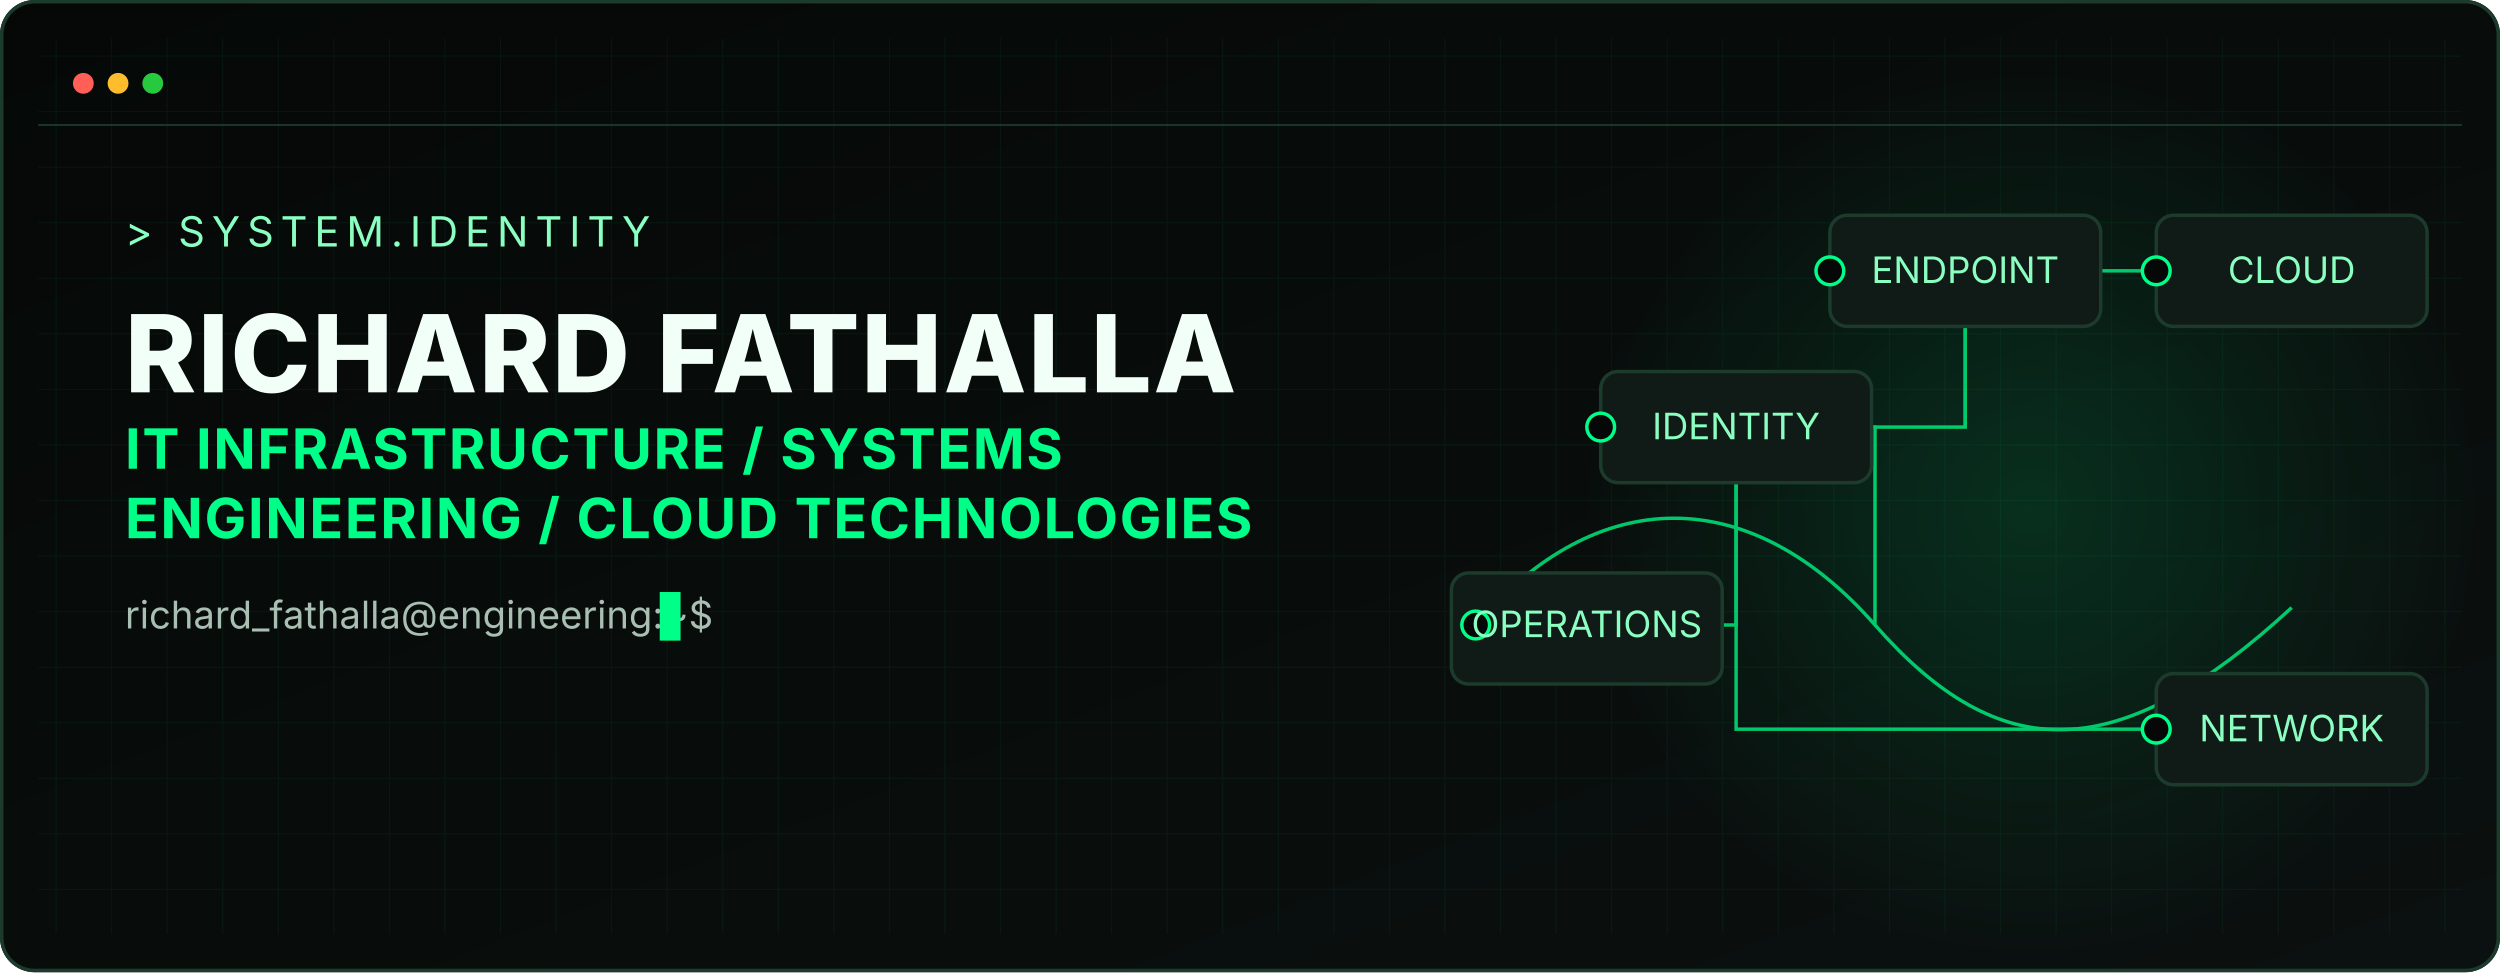
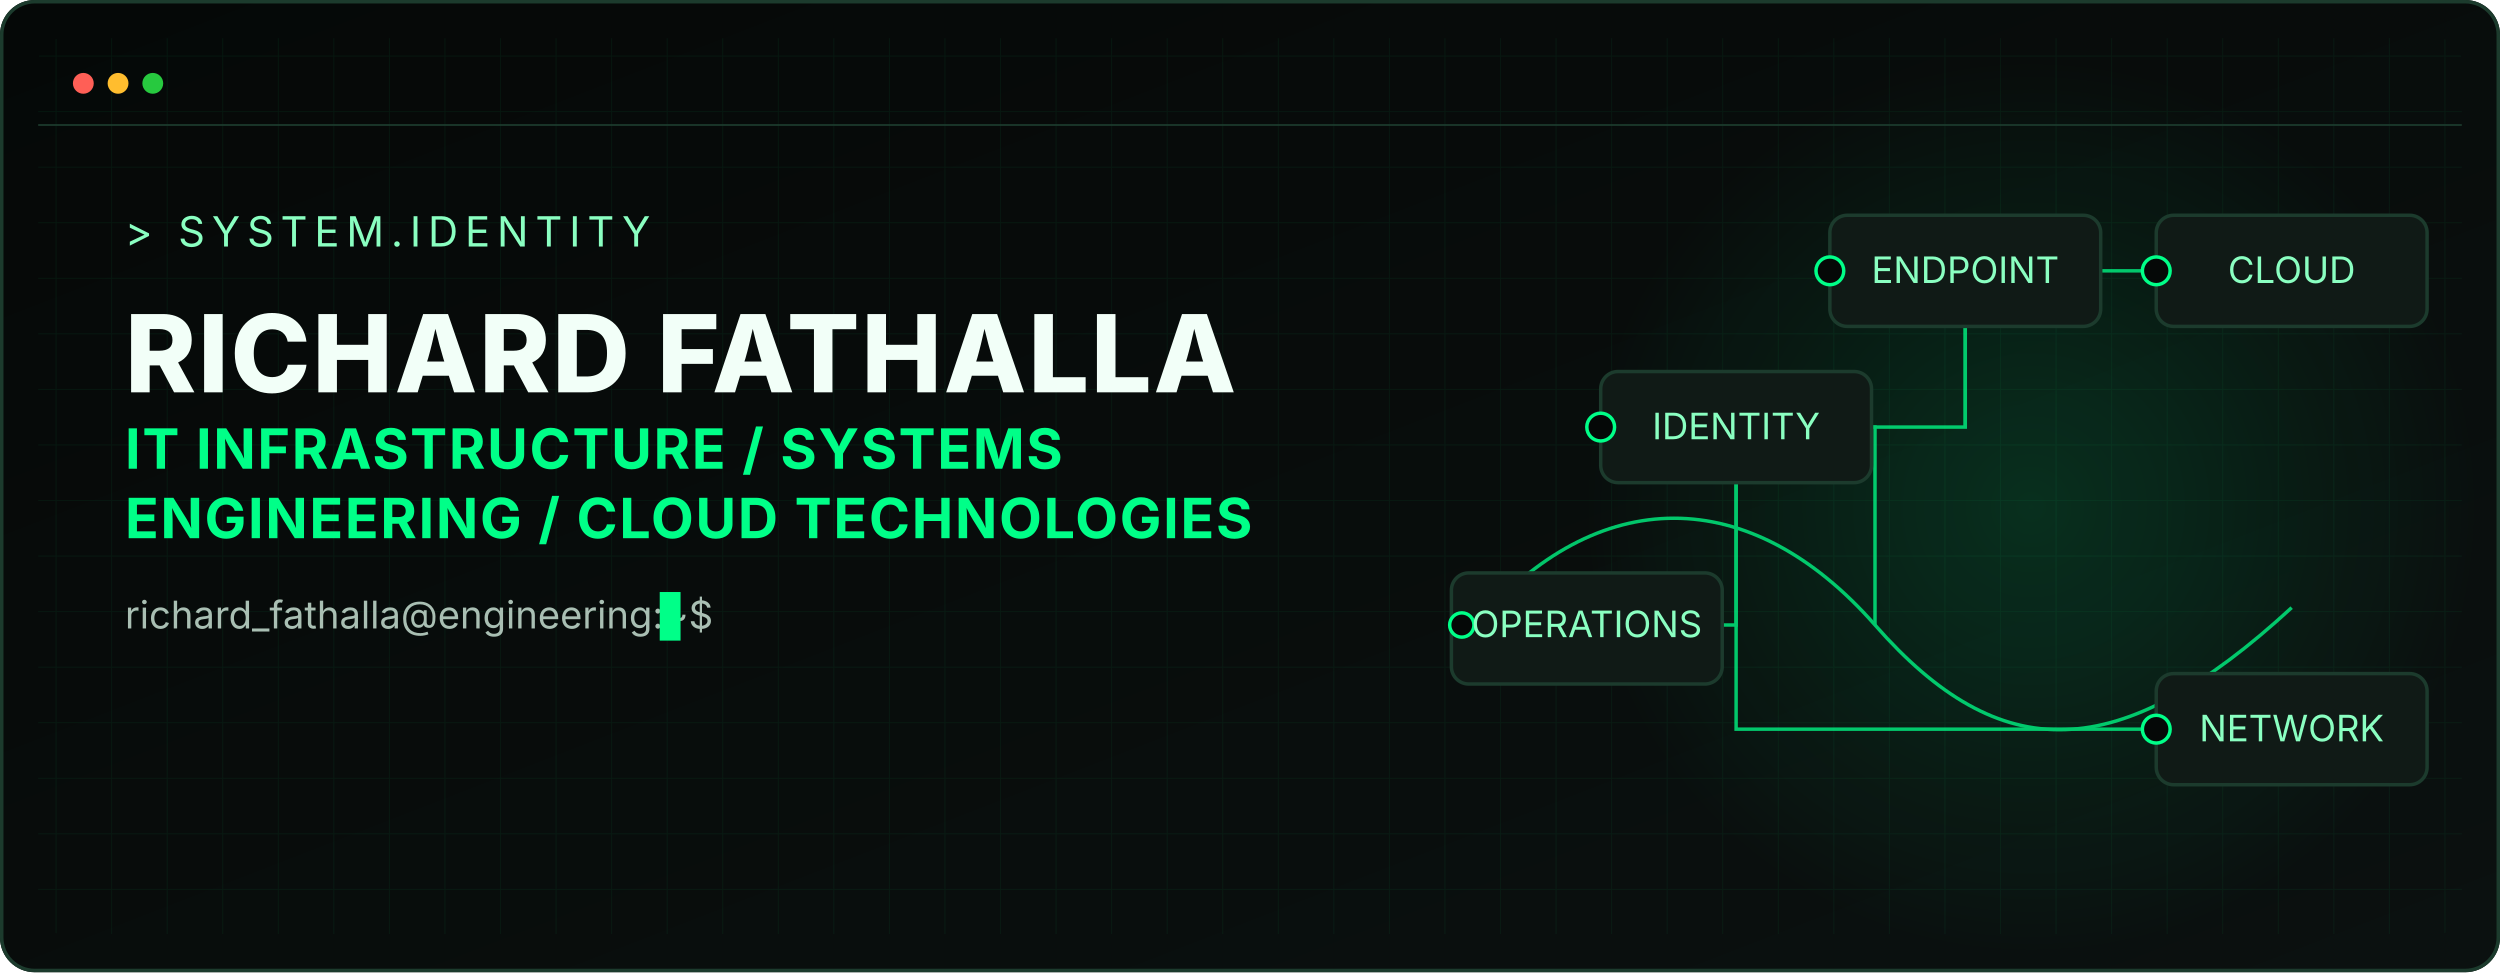
<svg xmlns="http://www.w3.org/2000/svg" width="1440" height="560" viewBox="0 0 1440 560" role="img" aria-labelledby="title desc">
  <defs>
    <linearGradient id="background" x1="0" y1="0" x2="1" y2="1">
      <stop stop-color="#050807" />
      <stop offset="1" stop-color="#0B1110" />
    </linearGradient>
    <linearGradient id="beam" x1="0" y1="0" x2="1" y2="0">
      <stop stop-color="#00FF88" stop-opacity="0" />
      <stop offset=".5" stop-color="#00FF88" stop-opacity=".85" />
      <stop offset="1" stop-color="#00FF88" stop-opacity="0" />
    </linearGradient>
    <radialGradient id="lighting">
      <stop stop-color="#00FF88" stop-opacity=".14" />
      <stop offset="1" stop-color="#00FF88" stop-opacity="0" />
    </radialGradient>
    <pattern id="grid" width="32" height="32" patternUnits="userSpaceOnUse">
      <path d="M32 0H0V32" fill="none" stroke="#00FF88" stroke-opacity=".055" />
    </pattern>
  </defs>
+   <style>@media (prefers-reduced-motion: reduce) {.motion { display: none; }}</style>
  <rect width="1440" height="560" rx="20" fill="url(#background)" />
  <rect x="1" y="1" width="1438" height="558" rx="19" fill="none" stroke="#1C3B2D" stroke-width="2" />
  <rect x="22" y="22" width="1396" height="516" rx="14" fill="url(#grid)" />
  <circle cx="1170" cy="292" r="260" fill="url(#lighting)" />
  <circle cx="48" cy="48" r="6" fill="#FF5F56" />
  <circle cx="68" cy="48" r="6" fill="#FFBD2E" />
  <circle cx="88" cy="48" r="6" fill="#27C93F" />
  <line x1="22" y1="72" x2="1418" y2="72" stroke="#1C3B2D" />
  <g font-family="Inter, Segoe UI, Arial, sans-serif">
    <text x="72" y="142" fill="#8AFFC1" font-size="24" letter-spacing="4">&gt; SYSTEM.IDENTITY</text>
    <text x="72" y="226" fill="#F2FFF8" font-size="62" font-weight="800" letter-spacing="1">RICHARD FATHALLA</text>
    <text x="72" y="270" fill="#00FF88" font-size="32" font-weight="700" letter-spacing="1">IT INFRASTRUCTURE / SYSTEMS</text>
    <text x="72" y="310" fill="#00FF88" font-size="32" font-weight="700" letter-spacing="1">ENGINEERING / CLOUD TECHNOLOGIES</text>
    <text x="72" y="362" fill="#A9BFB3" font-size="22">richard_fathalla@engineering:~$</text>
-     <rect x="380" y="341" width="12" height="28" fill="#00FF88">
+     <rect class="motion" x="380" y="341" width="12" height="28" fill="#00FF88">
      <animate attributeName="opacity" values="1;0;1" dur="1.2s" repeatCount="indefinite" />
    </rect>
  </g>
  <g fill="none" stroke="#00FF88" stroke-width="2" opacity=".76">
    <path d="M850 360C920 278 1008 278 1080 360S1220 442 1320 350" />
    <path d="M850 360H1000V246H1132V156H1320" />
    <path d="M1000 246H1080V360" />
    <path d="M1132 156V246" />
    <path d="M1000 246V420H1320" />
  </g>
  <g fill="#101A16" stroke="#1C3B2D" stroke-width="2">
    <rect x="836" y="330" width="156" height="64" rx="10" />
    <rect x="922" y="214" width="156" height="64" rx="10" />
    <rect x="1054" y="124" width="156" height="64" rx="10" />
    <rect x="1242" y="124" width="156" height="64" rx="10" />
    <rect x="1242" y="388" width="156" height="64" rx="10" />
  </g>
  <g fill="#050807" stroke="#00FF88" stroke-width="2">
-     <circle cx="850" cy="360" r="8" />
-     <circle cx="922" cy="246" r="8" />
-     <circle cx="1054" cy="156" r="8" />
-     <circle cx="1242" cy="156" r="8" />
-     <circle cx="1242" cy="420" r="8" />
+     <circle cx="842" cy="360" r="7">
+       <animate class="motion" attributeName="stroke-opacity" values=".4;1;.4" dur="5s" repeatCount="indefinite" />
+     </circle>
+     <circle cx="922" cy="246" r="8">
+       <animate class="motion" attributeName="stroke-opacity" values=".4;1;.4" dur="5s" begin="1s" repeatCount="indefinite" />
+     </circle>
+     <circle cx="1054" cy="156" r="8">
+       <animate class="motion" attributeName="stroke-opacity" values=".4;1;.4" dur="5s" begin="2s" repeatCount="indefinite" />
+     </circle>
+     <circle cx="1242" cy="156" r="8">
+       <animate class="motion" attributeName="stroke-opacity" values=".4;1;.4" dur="5s" begin="3s" repeatCount="indefinite" />
+     </circle>
+     <circle cx="1242" cy="420" r="8">
+       <animate class="motion" attributeName="stroke-opacity" values=".4;1;.4" dur="5s" begin="4s" repeatCount="indefinite" />
+     </circle>
  </g>
  <g font-family="Inter, Segoe UI, Arial, sans-serif" text-anchor="middle" fill="#8AFFC1" font-size="21">
    <text x="914" y="367">OPERATIONS</text>
    <text x="1000" y="253">IDENTITY</text>
    <text x="1132" y="163">ENDPOINT</text>
    <text x="1320" y="163">CLOUD</text>
    <text x="1320" y="427">NETWORK</text>
  </g>
  <line x1="72" y1="488" x2="1368" y2="488" stroke="url(#beam)" stroke-width="2" />
</svg>
